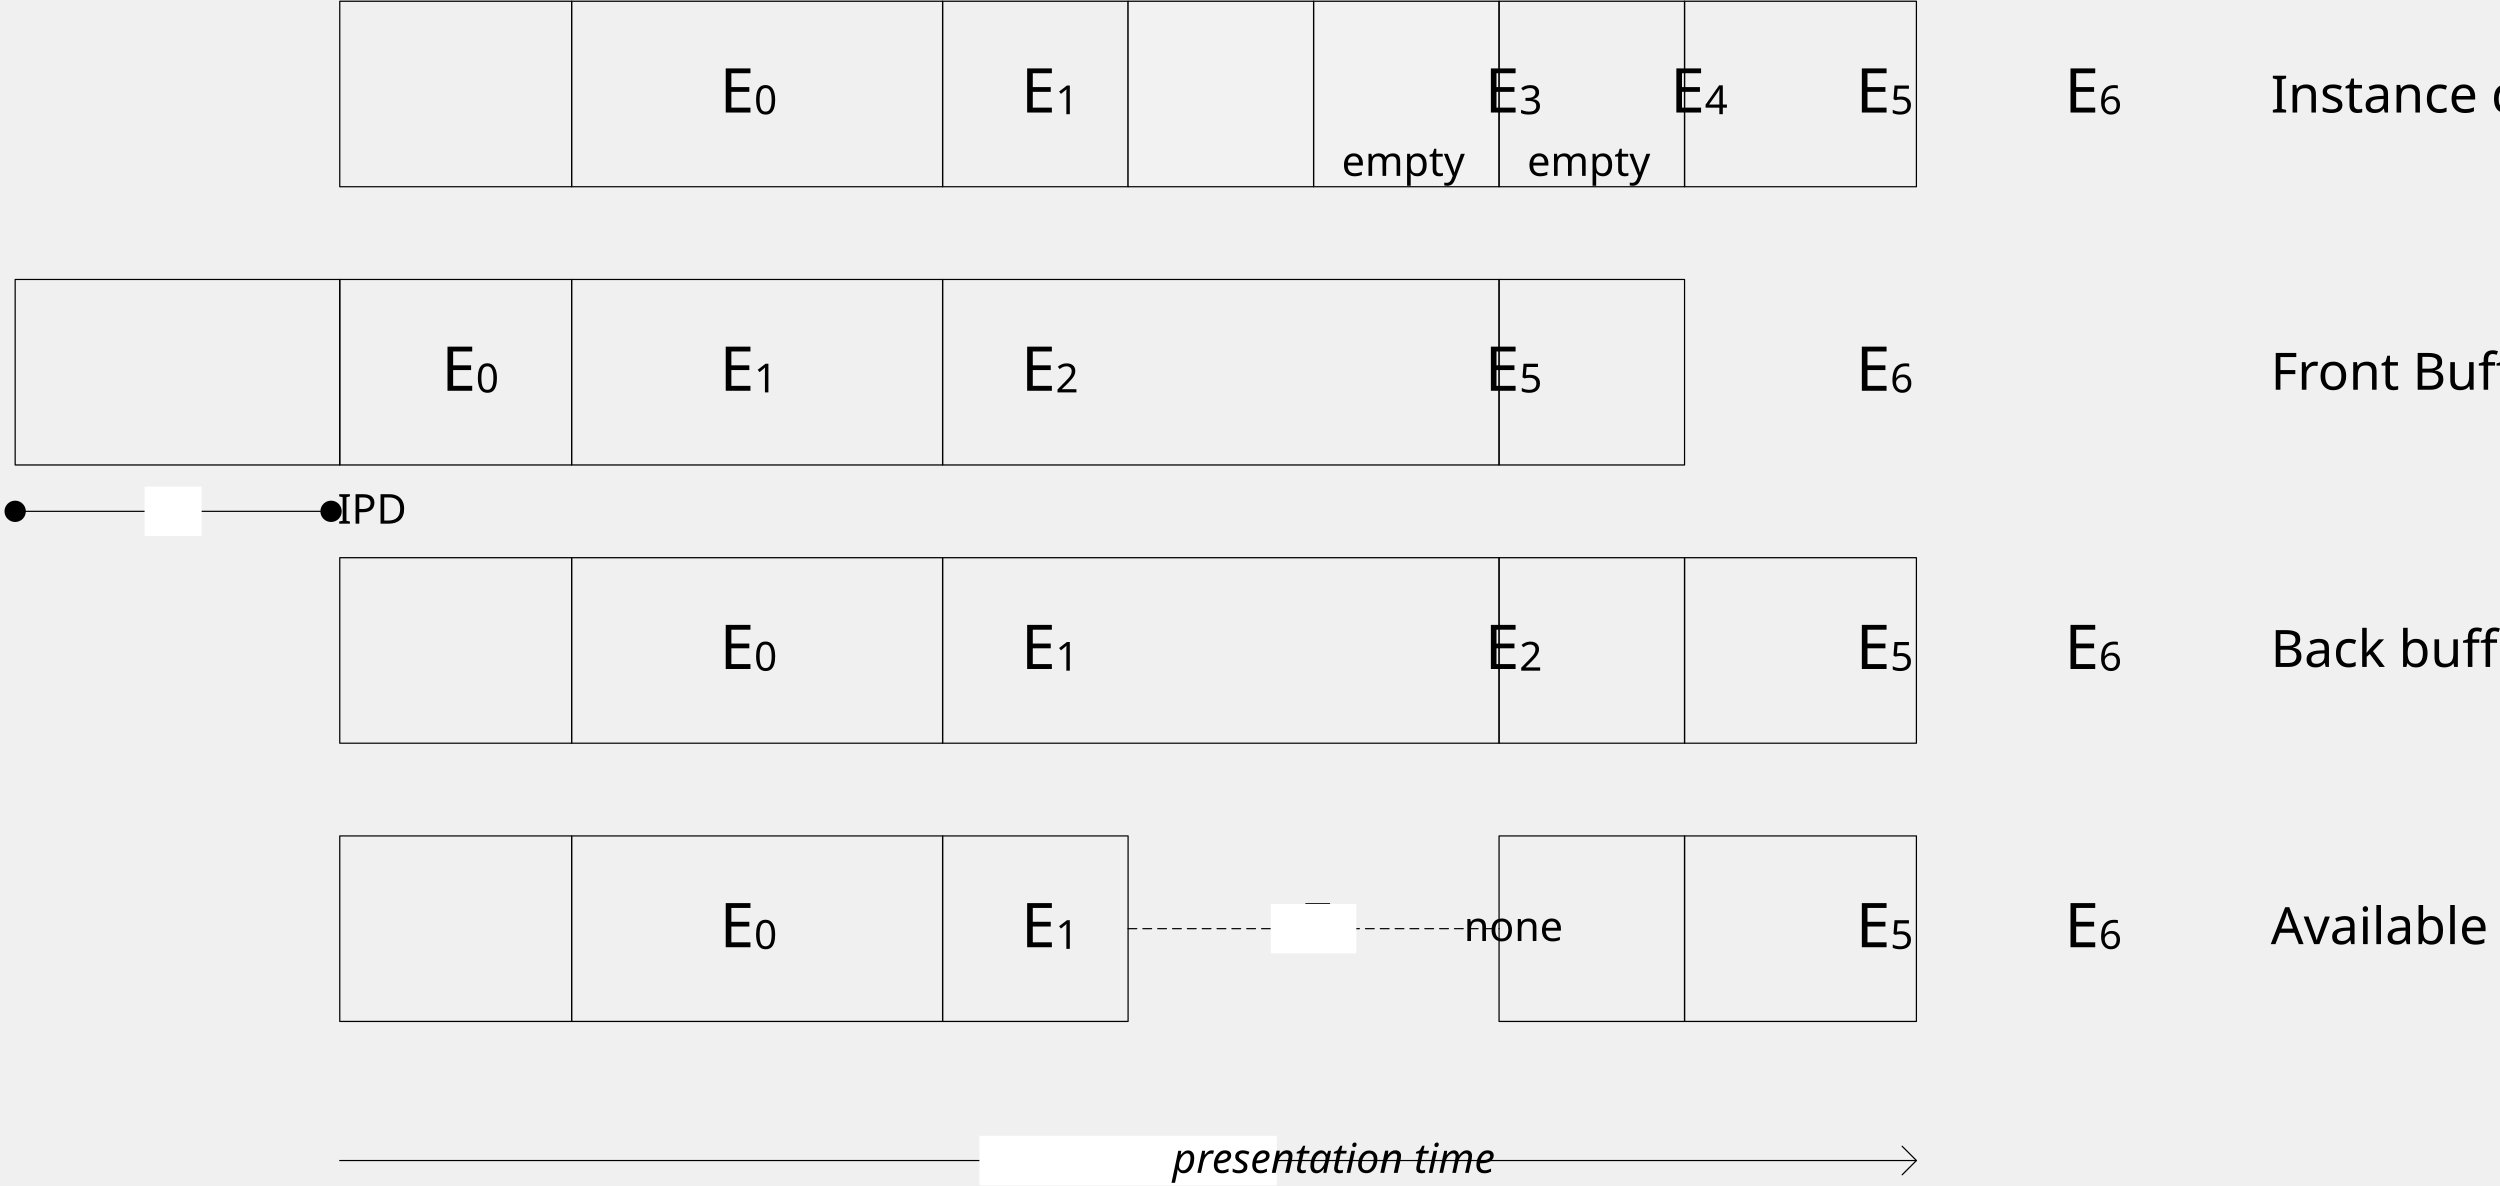
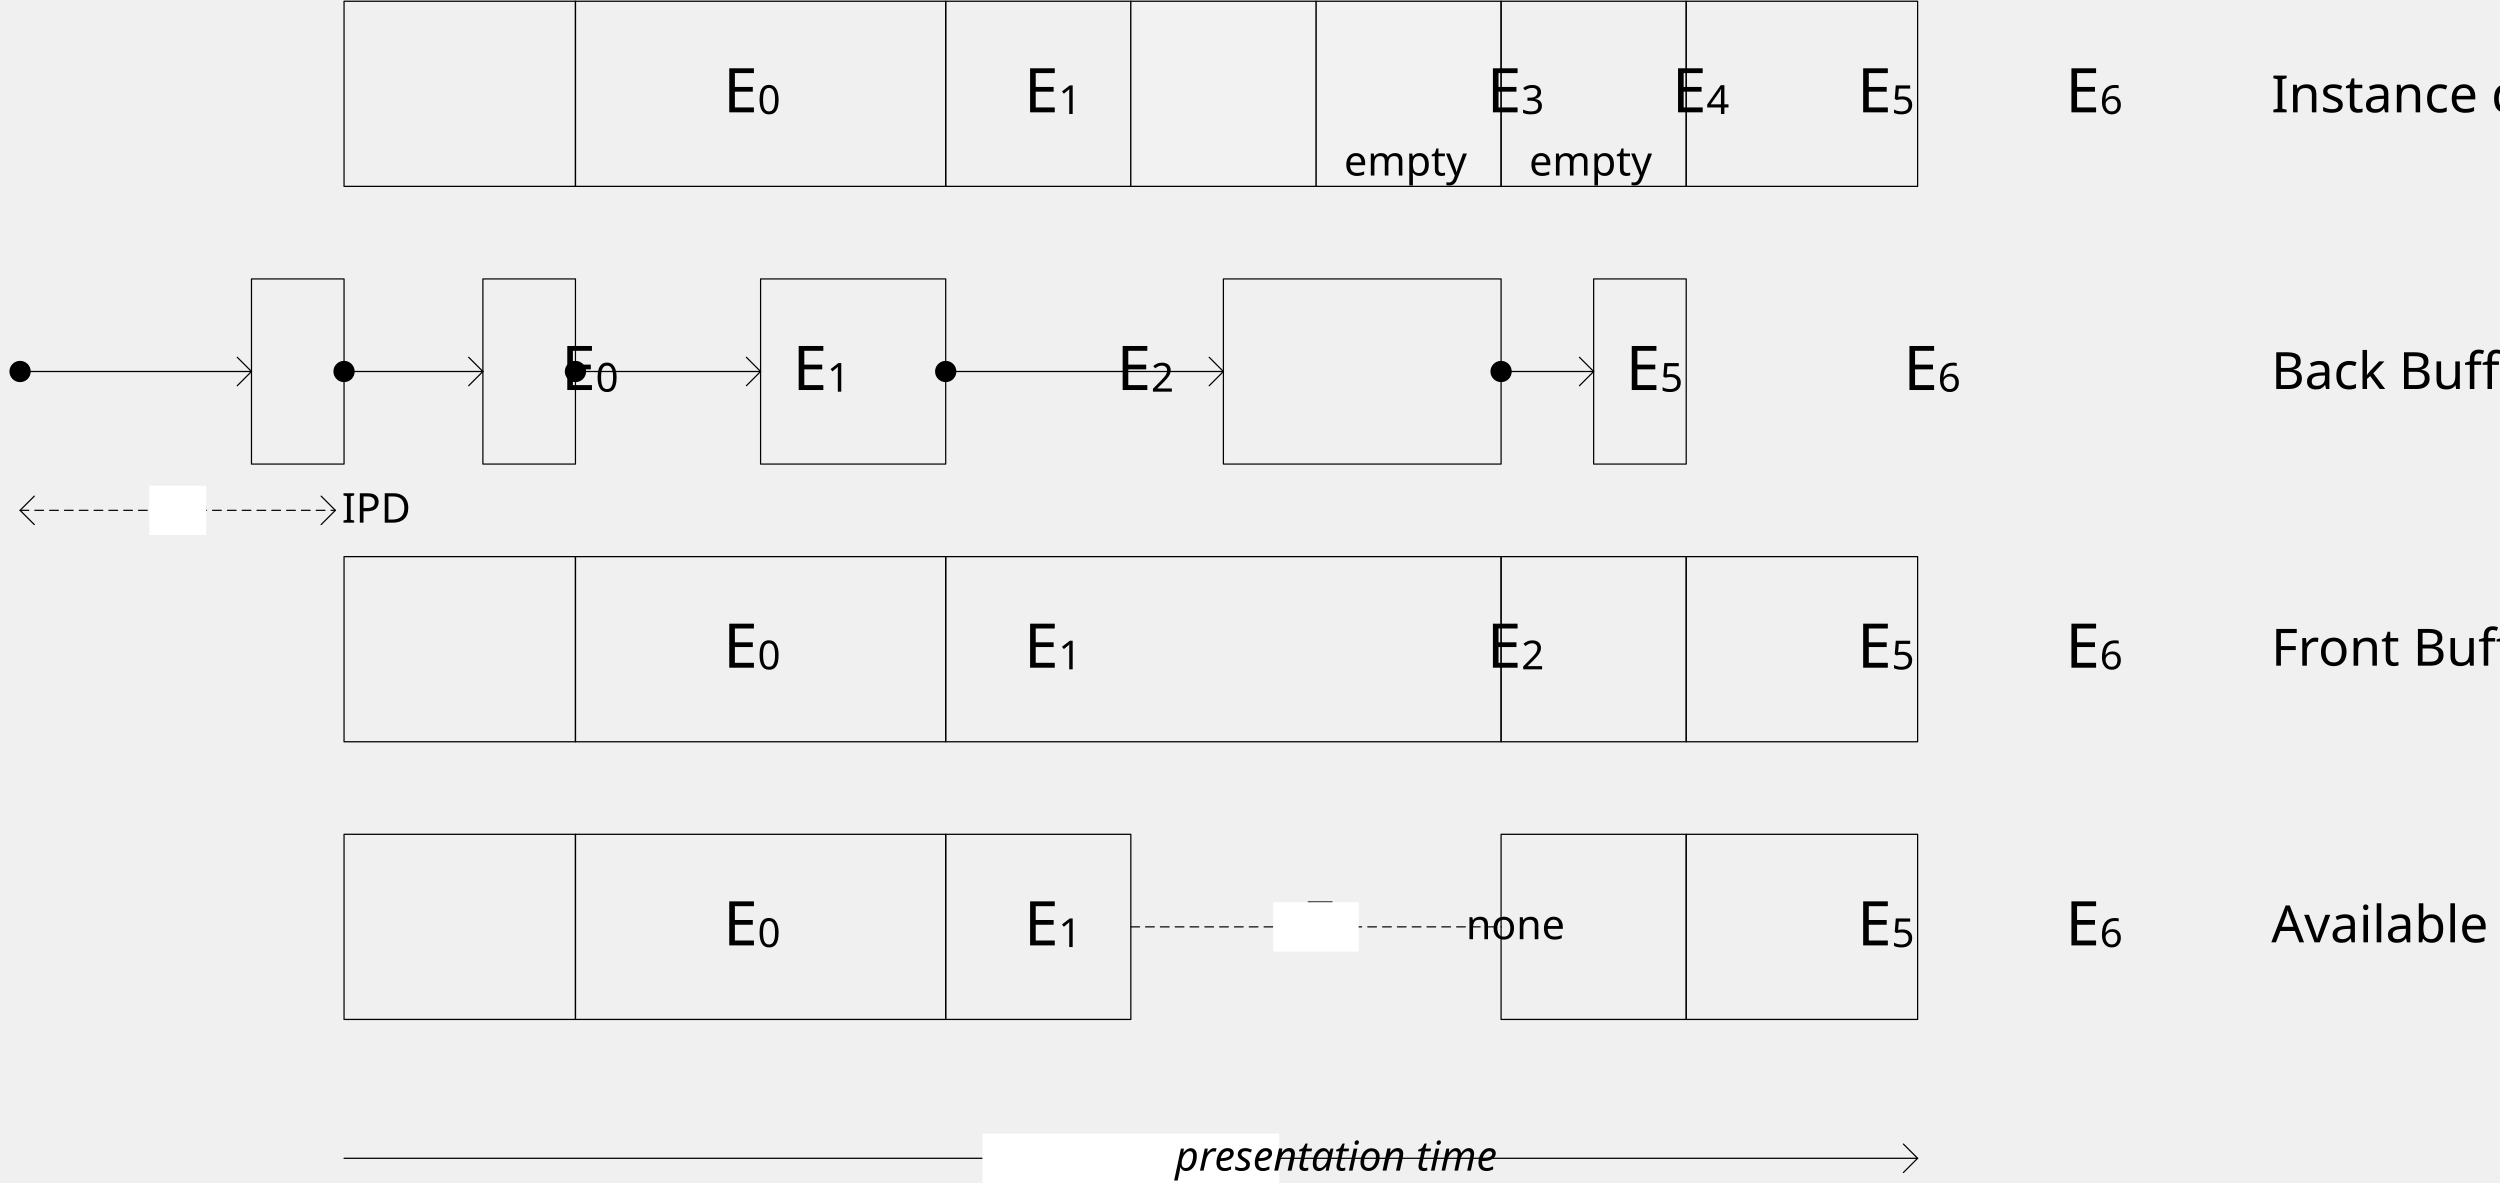
- <svg xmlns="http://www.w3.org/2000/svg" xmlns:ns1="http://schemas.microsoft.com/visio/2003/SVGExtensions/" xmlns:xlink="http://www.w3.org/1999/xlink" width="6.739in" height="3.195in" viewBox="0 0 485.177 230.04" xml:space="preserve" color-interpolation-filters="sRGB" class="st14">
+ <svg xmlns="http://www.w3.org/2000/svg" xmlns:ns1="http://schemas.microsoft.com/visio/2003/SVGExtensions/" xmlns:xlink="http://www.w3.org/1999/xlink" width="6.752in" height="3.195in" viewBox="0 0 486.153 230.04" xml:space="preserve" color-interpolation-filters="sRGB" class="st15">
  <ns1:documentProperties ns1:langID="1033" ns1:viewMarkup="false" />
  <style type="text/css">
	
		.st1 {fill:none;stroke:#000000;stroke-linecap:round;stroke-linejoin:round;stroke-width:0.24}
		.st2 {fill:#000000;font-family:Calibri;font-size:1em}
		.st3 {baseline-shift:-32.494%;font-size:0.65em}
- 		.st4 {marker-end:url(#mrkr10-21);marker-start:url(#mrkr10-19);stroke:#000000;stroke-linecap:round;stroke-linejoin:round;stroke-width:0.24}
+ 		.st4 {marker-end:url(#mrkr1-21);marker-start:url(#mrkr1-19);stroke:#000000;stroke-dasharray:1.68,1.2;stroke-linecap:round;stroke-linejoin:round;stroke-width:0.24}
		.st5 {fill:#000000;fill-opacity:1;stroke:#000000;stroke-opacity:1;stroke-width:0.087}
		.st6 {fill:#ffffff;stroke:none;stroke-linecap:butt;stroke-width:7.2}
		.st7 {fill:#000000;font-family:Calibri;font-size:0.667em}
		.st8 {fill:none;stroke:none;stroke-linecap:round;stroke-linejoin:round;stroke-width:0.75}
		.st9 {fill:#000000;font-family:Calibri;font-size:0.833em}
		.st10 {fill:#f2f2f2;stroke:#000000;stroke-linecap:round;stroke-linejoin:round;stroke-width:0.24}
		.st11 {stroke:#000000;stroke-dasharray:1.68,1.2;stroke-linecap:round;stroke-linejoin:round;stroke-width:0.24}
- 		.st12 {marker-end:url(#mrkr1-128);stroke:#000000;stroke-linecap:round;stroke-linejoin:round;stroke-width:0.24}
+ 		.st12 {marker-end:url(#mrkr1-21);stroke:#000000;stroke-linecap:round;stroke-linejoin:round;stroke-width:0.24}
		.st13 {fill:#000000;font-family:Calibri;font-size:0.667em;font-style:italic}
- 		.st14 {fill:none;fill-rule:evenodd;font-size:12px;overflow:visible;stroke-linecap:square;stroke-miterlimit:3}
+ 		.st14 {marker-end:url(#mrkr1-21);marker-start:url(#mrkr10-136);stroke:#000000;stroke-linecap:round;stroke-linejoin:round;stroke-width:0.24}
+ 		.st15 {fill:none;fill-rule:evenodd;font-size:12px;overflow:visible;stroke-linecap:square;stroke-miterlimit:3}
	
	</style>
  <defs id="Markers">
+     <g id="lend1">
+       <path d="M 1 -1 L 0 0 L 1 1 " style="stroke-linecap:round;stroke-linejoin:round;fill:none" />
+     </g>
+     <marker id="mrkr1-19" class="st5" ns1:arrowType="1" ns1:arrowSize="2" orient="auto" markerUnits="strokeWidth" overflow="visible">
+       <use xlink:href="#lend1" transform="scale(11.5) " />
+     </marker>
+     <marker id="mrkr1-21" class="st5" ns1:arrowType="1" ns1:arrowSize="2" orient="auto" markerUnits="strokeWidth" overflow="visible">
+       <use xlink:href="#lend1" transform="scale(-11.5,-11.5) " />
+     </marker>
    <g id="lend10">
      <path d="M 0 0.75 C -0.414 0.75 -0.75 0.414 -0.75 0 -0.75 -0.414 -0.414 -0.75 0 -0.75 0.414 -0.75 0.75 -0.414 0.75 0 0.75 0.414 0.414 0.75 0 0.75 Z " style="stroke:none" />
    </g>
-     <marker id="mrkr10-19" class="st5" ns1:arrowType="10" ns1:arrowSize="2" ns1:setback="7.125" refX="7.125" orient="auto" markerUnits="strokeWidth" overflow="visible">
+     <marker id="mrkr10-136" class="st5" ns1:arrowType="10" ns1:arrowSize="2" ns1:setback="7.125" refX="7.125" orient="auto" markerUnits="strokeWidth" overflow="visible">
      <use xlink:href="#lend10" transform="scale(11.5) " />
-     </marker>
-     <marker id="mrkr10-21" class="st5" ns1:arrowType="10" ns1:arrowSize="2" ns1:setback="8.625" refX="-8.625" orient="auto" markerUnits="strokeWidth" overflow="visible">
-       <use xlink:href="#lend10" transform="scale(-11.5,-11.5) " />
-     </marker>
-     <g id="lend1">
-       <path d="M 1 -1 L 0 0 L 1 1 " style="stroke-linecap:round;stroke-linejoin:round;fill:none" />
-     </g>
-     <marker id="mrkr1-128" class="st5" ns1:arrowType="1" ns1:arrowSize="2" orient="auto" markerUnits="strokeWidth" overflow="visible">
-       <use xlink:href="#lend1" transform="scale(-11.5,-11.5) " />
    </marker>
  </defs>
  <g ns1:mID="0" ns1:index="1" ns1:groupContext="foregroundPage">
    <ns1:pageProperties ns1:drawingScale="1" ns1:pageScale="1" ns1:drawingUnits="0" ns1:shadowOffsetX="9" ns1:shadowOffsetY="-9" />
-     <g id="shape35-1" ns1:mID="35" ns1:groupContext="shape" transform="translate(110.927,-31.7999)">
+     <g id="shape35-1" ns1:mID="35" ns1:groupContext="shape" transform="translate(111.903,-31.7999)">
      <ns1:textBlock ns1:margins="rect(4,4,4,4)" />
      <ns1:textRect cx="36" cy="212.04" width="72" height="36" />
      <rect x="0" y="194.04" width="72" height="36" class="st1" />
      <text x="31.09" y="215.64" class="st2" ns1:langID="1033">
        <ns1:paragraph ns1:horizAlign="1" />
        <ns1:tabList />E<tspan dy="-0.284em" class="st3" ns1:baseFontSize="12">1</tspan>
      </text>
    </g>
-     <g id="shape36-5" ns1:mID="36" ns1:groupContext="shape" transform="translate(182.927,-31.7999)">
+     <g id="shape36-5" ns1:mID="36" ns1:groupContext="shape" transform="translate(183.903,-31.7999)">
      <ns1:textBlock ns1:margins="rect(4,4,4,4)" />
      <ns1:textRect cx="18" cy="212.04" width="36" height="36" />
      <rect x="0" y="194.04" width="36" height="36" class="st1" />
      <text x="13.09" y="215.64" class="st2" ns1:langID="1033">
        <ns1:paragraph ns1:horizAlign="1" />
        <ns1:tabList />E<tspan dy="-0.284em" class="st3" ns1:baseFontSize="12">2</tspan>
      </text>
    </g>
-     <g id="shape49-9" ns1:mID="49" ns1:groupContext="shape" transform="translate(65.9274,-31.7999)">
+     <g id="shape49-9" ns1:mID="49" ns1:groupContext="shape" transform="translate(66.9032,-31.7999)">
      <ns1:textBlock ns1:margins="rect(4,4,4,4)" />
      <ns1:textRect cx="22.5" cy="212.04" width="45" height="36" />
      <rect x="0" y="194.04" width="45" height="36" class="st1" />
      <text x="17.59" y="215.64" class="st2" ns1:langID="1033">
        <ns1:paragraph ns1:horizAlign="1" />
        <ns1:tabList />E<tspan dy="-0.284em" class="st3" ns1:baseFontSize="12">0</tspan>
      </text>
    </g>
-     <g id="shape50-13" ns1:mID="50" ns1:groupContext="shape" transform="translate(2.92742,-130.8)">
+     <g id="shape50-13" ns1:mID="50" ns1:groupContext="shape" transform="translate(3.90323,-130.8)">
      <ns1:textBlock ns1:margins="rect(4,4,4,4)" />
      <ns1:textRect cx="30.656" cy="230.04" width="61.32" height="0" />
-       <path d="M1.71 230.04 L2.07 230.04 L59.24 230.04" class="st4" />
+       <path d="M0 230.04 L61.31 230.04" class="st4" />
      <rect ns1:rectContext="textBkgnd" x="25.121" y="225.24" width="11.07" height="9.6" class="st6" />
      <text x="25.12" y="232.44" class="st7" ns1:langID="1033">
        <ns1:paragraph ns1:horizAlign="1" />
        <ns1:tabList />IPD</text>
    </g>
-     <g id="shape51-24" ns1:mID="51" ns1:groupContext="shape" transform="translate(389.927,-202.403)">
+     <g id="shape51-24" ns1:mID="51" ns1:groupContext="shape" transform="translate(390.903,-202.403)">
      <ns1:textBlock ns1:margins="rect(4,4,4,4)" />
      <ns1:textRect cx="45" cy="221.238" width="90" height="17.604" />
      <rect x="0" y="212.436" width="90" height="17.604" class="st8" />
      <text x="4" y="224.24" class="st9" ns1:langID="1033">
        <ns1:paragraph />
        <ns1:tabList />Instance document</text>
    </g>
-     <g id="shape45-27" ns1:mID="45" ns1:groupContext="shape" transform="translate(110.927,-193.8)">
+     <g id="shape45-27" ns1:mID="45" ns1:groupContext="shape" transform="translate(111.903,-193.8)">
      <ns1:textBlock ns1:margins="rect(4,4,4,4)" />
      <ns1:textRect cx="36" cy="212.04" width="72" height="36" />
      <rect x="0" y="194.04" width="72" height="36" class="st1" />
      <text x="31.09" y="215.64" class="st2" ns1:langID="1033">
        <ns1:paragraph ns1:horizAlign="1" />
        <ns1:tabList />E<tspan dy="-0.284em" class="st3" ns1:baseFontSize="12">1</tspan>
      </text>
    </g>
-     <g id="shape48-31" ns1:mID="48" ns1:groupContext="shape" transform="translate(182.927,-193.8)">
+     <g id="shape48-31" ns1:mID="48" ns1:groupContext="shape" transform="translate(183.903,-193.8)">
      <ns1:textBlock ns1:margins="rect(4,4,4,4)" />
      <ns1:textRect cx="18" cy="212.04" width="36" height="36" />
      <rect x="0" y="194.04" width="36" height="36" class="st1" />
      <text x="13.09" y="215.64" class="st2" ns1:langID="1033">
        <ns1:paragraph ns1:horizAlign="1" />
        <ns1:tabList />E<tspan dy="-0.284em" class="st3" ns1:baseFontSize="12">2</tspan>
      </text>
    </g>
-     <g id="shape52-35" ns1:mID="52" ns1:groupContext="shape" transform="translate(254.927,-193.8)">
+     <g id="shape52-35" ns1:mID="52" ns1:groupContext="shape" transform="translate(255.903,-193.8)">
      <ns1:textBlock ns1:margins="rect(4,4,4,4)" />
      <ns1:textRect cx="18" cy="212.04" width="36" height="36" />
      <rect x="0" y="194.04" width="36" height="36" class="st10" />
      <text x="13.09" y="215.64" class="st2" ns1:langID="1033">
        <ns1:paragraph ns1:horizAlign="1" />
        <ns1:tabList />E<tspan dy="-0.284em" class="st3" ns1:baseFontSize="12">4</tspan>
      </text>
    </g>
-     <g id="shape53-39" ns1:mID="53" ns1:groupContext="shape" transform="translate(290.927,-193.8)">
+     <g id="shape53-39" ns1:mID="53" ns1:groupContext="shape" transform="translate(291.903,-193.8)">
      <ns1:textBlock ns1:margins="rect(4,4,4,4)" />
      <ns1:textRect cx="18" cy="212.04" width="36" height="36" />
      <rect x="0" y="194.04" width="36" height="36" class="st1" />
      <text x="13.09" y="215.64" class="st2" ns1:langID="1033">
        <ns1:paragraph ns1:horizAlign="1" />
        <ns1:tabList />E<tspan dy="-0.284em" class="st3" ns1:baseFontSize="12">5</tspan>
      </text>
    </g>
-     <g id="shape55-43" ns1:mID="55" ns1:groupContext="shape" transform="translate(326.927,-193.8)">
+     <g id="shape55-43" ns1:mID="55" ns1:groupContext="shape" transform="translate(327.903,-193.8)">
      <ns1:textBlock ns1:margins="rect(4,4,4,4)" />
      <ns1:textRect cx="22.5" cy="212.04" width="45" height="36" />
      <rect x="0" y="194.04" width="45" height="36" class="st1" />
      <text x="17.59" y="215.64" class="st2" ns1:langID="1033">
        <ns1:paragraph ns1:horizAlign="1" />
        <ns1:tabList />E<tspan dy="-0.284em" class="st3" ns1:baseFontSize="12">6</tspan>
      </text>
    </g>
-     <g id="shape56-47" ns1:mID="56" ns1:groupContext="shape" transform="translate(218.927,-193.8)">
+     <g id="shape56-47" ns1:mID="56" ns1:groupContext="shape" transform="translate(219.903,-193.8)">
      <ns1:textBlock ns1:margins="rect(4,4,4,4)" />
      <ns1:textRect cx="18" cy="212.04" width="36" height="36" />
      <rect x="0" y="194.04" width="36" height="36" class="st10" />
      <text x="13.09" y="215.64" class="st2" ns1:langID="1033">
        <ns1:paragraph ns1:horizAlign="1" />
        <ns1:tabList />E<tspan dy="-0.284em" class="st3" ns1:baseFontSize="12">3</tspan>
      </text>
    </g>
-     <g id="shape57-51" ns1:mID="57" ns1:groupContext="shape" transform="translate(218.927,-193.8)">
+     <g id="shape57-51" ns1:mID="57" ns1:groupContext="shape" transform="translate(219.903,-193.8)">
      <ns1:textBlock ns1:margins="rect(4,4,4,4)" />
      <ns1:textRect cx="18" cy="225.54" width="36.01" height="9" />
      <rect x="0" y="221.04" width="36" height="9" class="st8" />
      <text x="4" y="227.94" class="st7" ns1:langID="1033">
        <ns1:paragraph />
        <ns1:tabList />empty</text>
    </g>
-     <g id="shape58-54" ns1:mID="58" ns1:groupContext="shape" transform="translate(254.927,-193.8)">
+     <g id="shape58-54" ns1:mID="58" ns1:groupContext="shape" transform="translate(255.903,-193.8)">
      <ns1:textBlock ns1:margins="rect(4,4,4,4)" />
      <ns1:textRect cx="18" cy="225.54" width="36" height="9" />
      <rect x="0" y="221.04" width="36" height="9" class="st8" />
      <text x="4" y="227.94" class="st7" ns1:langID="1033">
        <ns1:paragraph />
        <ns1:tabList />empty</text>
    </g>
-     <g id="shape59-57" ns1:mID="59" ns1:groupContext="shape" transform="translate(65.9274,-193.8)">
+     <g id="shape59-57" ns1:mID="59" ns1:groupContext="shape" transform="translate(66.9032,-193.8)">
      <ns1:textBlock ns1:margins="rect(4,4,4,4)" />
      <ns1:textRect cx="22.5" cy="212.04" width="45" height="36" />
      <rect x="0" y="194.04" width="45" height="36" class="st1" />
      <text x="17.59" y="215.64" class="st2" ns1:langID="1033">
        <ns1:paragraph ns1:horizAlign="1" />
        <ns1:tabList />E<tspan dy="-0.284em" class="st3" ns1:baseFontSize="12">0</tspan>
      </text>
    </g>
-     <g id="shape60-61" ns1:mID="60" ns1:groupContext="shape" transform="translate(65.9274,-139.8)">
-       <ns1:textBlock ns1:margins="rect(4,4,4,4)" />
-       <ns1:textRect cx="22.5" cy="212.04" width="45" height="36" />
-       <rect x="0" y="194.04" width="45" height="36" class="st1" />
-       <text x="17.59" y="215.64" class="st2" ns1:langID="1033">
+     <g id="shape60-61" ns1:mID="60" ns1:groupContext="shape" transform="translate(93.9032,-139.8)">
+       <ns1:textBlock ns1:margins="rect(4,4,4,4)" />
+       <ns1:textRect cx="9" cy="212.04" width="18" height="36" />
+       <rect x="0" y="194.04" width="18" height="36" class="st1" />
+       <text x="4.09" y="215.64" class="st2" ns1:langID="1033">
        <ns1:paragraph ns1:horizAlign="1" />
        <ns1:tabList />E<tspan dy="-0.284em" class="st3" ns1:baseFontSize="12">1</tspan>
      </text>
    </g>
-     <g id="shape61-65" ns1:mID="61" ns1:groupContext="shape" transform="translate(110.927,-139.8)">
+     <g id="shape61-65" ns1:mID="61" ns1:groupContext="shape" transform="translate(147.903,-139.8)">
+       <ns1:textBlock ns1:margins="rect(4,4,4,4)" />
+       <ns1:textRect cx="18" cy="212.04" width="36" height="36" />
+       <rect x="0" y="194.04" width="36" height="36" class="st1" />
+       <text x="13.09" y="215.64" class="st2" ns1:langID="1033">
+         <ns1:paragraph ns1:horizAlign="1" />
+         <ns1:tabList />E<tspan dy="-0.284em" class="st3" ns1:baseFontSize="12">2</tspan>
+       </text>
+     </g>
+     <g id="shape68-69" ns1:mID="68" ns1:groupContext="shape" transform="translate(48.9032,-139.8)">
+       <ns1:textBlock ns1:margins="rect(4,4,4,4)" />
+       <ns1:textRect cx="9" cy="212.04" width="18" height="36" />
+       <rect x="0" y="194.04" width="18" height="36" class="st1" />
+       <text x="4.09" y="215.64" class="st2" ns1:langID="1033">
+         <ns1:paragraph ns1:horizAlign="1" />
+         <ns1:tabList />E<tspan dy="-0.284em" class="st3" ns1:baseFontSize="12">0</tspan>
+       </text>
+     </g>
+     <g id="shape69-73" ns1:mID="69" ns1:groupContext="shape" transform="translate(390.903,-148.602)">
+       <ns1:textBlock ns1:margins="rect(4,4,4,4)" />
+       <ns1:textRect cx="31.5" cy="221.238" width="63" height="17.604" />
+       <rect x="0" y="212.436" width="63" height="17.604" class="st8" />
+       <text x="4" y="224.24" class="st9" ns1:langID="1033">
+         <ns1:paragraph />
+         <ns1:tabList />Back Buffer</text>
+     </g>
+     <g id="shape70-76" ns1:mID="70" ns1:groupContext="shape" transform="translate(390.903,-40.9981)">
+       <ns1:textBlock ns1:margins="rect(4,4,4,4)" />
+       <ns1:textRect cx="47.25" cy="221.238" width="94.5" height="17.604" />
+       <rect x="0" y="212.436" width="94.5" height="17.604" class="st8" />
+       <text x="4" y="224.24" class="st9" ns1:langID="1033">
+         <ns1:paragraph />
+         <ns1:tabList />Available for display</text>
+     </g>
+     <g id="shape43-79" ns1:mID="43" ns1:groupContext="shape" transform="translate(390.903,-94.7999)">
+       <ns1:textBlock ns1:margins="rect(4,4,4,4)" />
+       <ns1:textRect cx="31.5" cy="221.238" width="63" height="17.604" />
+       <rect x="0" y="212.436" width="63" height="17.604" class="st8" />
+       <text x="4" y="224.24" class="st9" ns1:langID="1033">
+         <ns1:paragraph />
+         <ns1:tabList />Front Buffer</text>
+     </g>
+     <g id="shape44-82" ns1:mID="44" ns1:groupContext="shape" transform="translate(111.903,-85.7999)">
      <ns1:textBlock ns1:margins="rect(4,4,4,4)" />
      <ns1:textRect cx="36" cy="212.04" width="72" height="36" />
      <rect x="0" y="194.04" width="72" height="36" class="st1" />
      <text x="31.09" y="215.64" class="st2" ns1:langID="1033">
        <ns1:paragraph ns1:horizAlign="1" />
-         <ns1:tabList />E<tspan dy="-0.284em" class="st3" ns1:baseFontSize="12">2</tspan>
-       </text>
-     </g>
-     <g id="shape68-69" ns1:mID="68" ns1:groupContext="shape" transform="translate(2.92742,-139.8)">
-       <ns1:textBlock ns1:margins="rect(4,4,4,4)" />
-       <ns1:textRect cx="31.5" cy="212.04" width="63" height="36" />
-       <rect x="0" y="194.04" width="63" height="36" class="st1" />
-       <text x="26.59" y="215.64" class="st2" ns1:langID="1033">
-         <ns1:paragraph ns1:horizAlign="1" />
-         <ns1:tabList />E<tspan dy="-0.284em" class="st3" ns1:baseFontSize="12">0</tspan>
-       </text>
-     </g>
-     <g id="shape69-73" ns1:mID="69" ns1:groupContext="shape" transform="translate(389.927,-148.602)">
-       <ns1:textBlock ns1:margins="rect(4,4,4,4)" />
-       <ns1:textRect cx="31.5" cy="221.238" width="63" height="17.604" />
-       <rect x="0" y="212.436" width="63" height="17.604" class="st8" />
-       <text x="4" y="224.24" class="st9" ns1:langID="1033">
-         <ns1:paragraph />
-         <ns1:tabList />Front Buffer</text>
-     </g>
-     <g id="shape70-76" ns1:mID="70" ns1:groupContext="shape" transform="translate(389.927,-40.9981)">
-       <ns1:textBlock ns1:margins="rect(4,4,4,4)" />
-       <ns1:textRect cx="47.25" cy="221.238" width="94.5" height="17.604" />
-       <rect x="0" y="212.436" width="94.5" height="17.604" class="st8" />
-       <text x="4" y="224.24" class="st9" ns1:langID="1033">
-         <ns1:paragraph />
-         <ns1:tabList />Available for display</text>
-     </g>
-     <g id="shape43-79" ns1:mID="43" ns1:groupContext="shape" transform="translate(389.927,-94.7999)">
-       <ns1:textBlock ns1:margins="rect(4,4,4,4)" />
-       <ns1:textRect cx="31.5" cy="221.238" width="63" height="17.604" />
-       <rect x="0" y="212.436" width="63" height="17.604" class="st8" />
-       <text x="4" y="224.24" class="st9" ns1:langID="1033">
-         <ns1:paragraph />
-         <ns1:tabList />Back buffer</text>
-     </g>
-     <g id="shape44-82" ns1:mID="44" ns1:groupContext="shape" transform="translate(110.927,-85.7999)">
-       <ns1:textBlock ns1:margins="rect(4,4,4,4)" />
-       <ns1:textRect cx="36" cy="212.04" width="72" height="36" />
-       <rect x="0" y="194.04" width="72" height="36" class="st1" />
-       <text x="31.09" y="215.64" class="st2" ns1:langID="1033">
-         <ns1:paragraph ns1:horizAlign="1" />
        <ns1:tabList />E<tspan dy="-0.284em" class="st3" ns1:baseFontSize="12">1</tspan>
      </text>
    </g>
-     <g id="shape46-86" ns1:mID="46" ns1:groupContext="shape" transform="translate(182.927,-85.7999)">
+     <g id="shape46-86" ns1:mID="46" ns1:groupContext="shape" transform="translate(183.903,-85.7999)">
      <ns1:textBlock ns1:margins="rect(4,4,4,4)" />
      <ns1:textRect cx="54" cy="212.04" width="108" height="36" />
      <rect x="0" y="194.04" width="108" height="36" class="st1" />
      <text x="49.09" y="215.64" class="st2" ns1:langID="1033">
        <ns1:paragraph ns1:horizAlign="1" />
        <ns1:tabList />E<tspan dy="-0.284em" class="st3" ns1:baseFontSize="12">2</tspan>
      </text>
    </g>
-     <g id="shape75-90" ns1:mID="75" ns1:groupContext="shape" transform="translate(65.9274,-85.7999)">
+     <g id="shape75-90" ns1:mID="75" ns1:groupContext="shape" transform="translate(66.9032,-85.7999)">
      <ns1:textBlock ns1:margins="rect(4,4,4,4)" />
      <ns1:textRect cx="22.5" cy="212.04" width="45" height="36" />
      <rect x="0" y="194.04" width="45" height="36" class="st1" />
      <text x="17.59" y="215.64" class="st2" ns1:langID="1033">
        <ns1:paragraph ns1:horizAlign="1" />
        <ns1:tabList />E<tspan dy="-0.284em" class="st3" ns1:baseFontSize="12">0</tspan>
      </text>
    </g>
-     <g id="shape37-94" ns1:mID="37" ns1:groupContext="shape" transform="translate(218.927,-49.7999)">
+     <g id="shape37-94" ns1:mID="37" ns1:groupContext="shape" transform="translate(219.903,-49.7999)">
      <ns1:textBlock ns1:margins="rect(4,4,4,4)" />
      <ns1:textRect cx="36" cy="230.04" width="72" height="0" />
      <path d="M0 230.04 L72 230.04" class="st11" />
      <rect ns1:rectContext="textBkgnd" x="27.697" y="225.24" width="16.605" height="9.6" class="st6" />
      <text x="27.7" y="232.44" class="st7" ns1:langID="1033">
        <ns1:paragraph ns1:horizAlign="1" />
        <ns1:tabList />none</text>
    </g>
-     <g id="shape40-99" ns1:mID="40" ns1:groupContext="shape" transform="translate(182.927,-139.8)">
-       <ns1:textBlock ns1:margins="rect(4,4,4,4)" />
-       <ns1:textRect cx="54" cy="212.04" width="108" height="36" />
-       <rect x="0" y="194.04" width="108" height="36" class="st1" />
-       <text x="49.09" y="215.64" class="st2" ns1:langID="1033">
+     <g id="shape40-99" ns1:mID="40" ns1:groupContext="shape" transform="translate(237.903,-139.8)">
+       <ns1:textBlock ns1:margins="rect(4,4,4,4)" />
+       <ns1:textRect cx="27" cy="212.04" width="54" height="36" />
+       <rect x="0" y="194.04" width="54" height="36" class="st1" />
+       <text x="22.09" y="215.64" class="st2" ns1:langID="1033">
        <ns1:paragraph ns1:horizAlign="1" />
        <ns1:tabList />E<tspan dy="-0.284em" class="st3" ns1:baseFontSize="12">5</tspan>
      </text>
    </g>
-     <g id="shape41-103" ns1:mID="41" ns1:groupContext="shape" transform="translate(290.927,-139.8)">
-       <ns1:textBlock ns1:margins="rect(4,4,4,4)" />
-       <ns1:textRect cx="18" cy="212.04" width="36" height="36" />
-       <rect x="0" y="194.04" width="36" height="36" class="st1" />
-       <text x="13.09" y="215.64" class="st2" ns1:langID="1033">
+     <g id="shape41-103" ns1:mID="41" ns1:groupContext="shape" transform="translate(309.903,-139.8)">
+       <ns1:textBlock ns1:margins="rect(4,4,4,4)" />
+       <ns1:textRect cx="9" cy="212.04" width="18" height="36" />
+       <rect x="0" y="194.04" width="18" height="36" class="st1" />
+       <text x="4.09" y="215.64" class="st2" ns1:langID="1033">
        <ns1:paragraph ns1:horizAlign="1" />
        <ns1:tabList />E<tspan dy="-0.284em" class="st3" ns1:baseFontSize="12">6</tspan>
      </text>
    </g>
-     <g id="shape42-107" ns1:mID="42" ns1:groupContext="shape" transform="translate(290.927,-85.7999)">
+     <g id="shape42-107" ns1:mID="42" ns1:groupContext="shape" transform="translate(291.903,-85.7999)">
      <ns1:textBlock ns1:margins="rect(4,4,4,4)" />
      <ns1:textRect cx="18" cy="212.04" width="36" height="36" />
      <rect x="0" y="194.04" width="36" height="36" class="st1" />
      <text x="13.09" y="215.64" class="st2" ns1:langID="1033">
        <ns1:paragraph ns1:horizAlign="1" />
        <ns1:tabList />E<tspan dy="-0.284em" class="st3" ns1:baseFontSize="12">5</tspan>
      </text>
    </g>
-     <g id="shape47-111" ns1:mID="47" ns1:groupContext="shape" transform="translate(326.927,-85.7999)">
+     <g id="shape47-111" ns1:mID="47" ns1:groupContext="shape" transform="translate(327.903,-85.7999)">
      <ns1:textBlock ns1:margins="rect(4,4,4,4)" />
      <ns1:textRect cx="22.5" cy="212.04" width="45" height="36" />
      <rect x="0" y="194.04" width="45" height="36" class="st1" />
      <text x="17.59" y="215.64" class="st2" ns1:langID="1033">
        <ns1:paragraph ns1:horizAlign="1" />
        <ns1:tabList />E<tspan dy="-0.284em" class="st3" ns1:baseFontSize="12">6</tspan>
      </text>
    </g>
-     <g id="shape38-115" ns1:mID="38" ns1:groupContext="shape" transform="translate(290.927,-31.7999)">
+     <g id="shape38-115" ns1:mID="38" ns1:groupContext="shape" transform="translate(291.903,-31.7999)">
      <ns1:textBlock ns1:margins="rect(4,4,4,4)" />
      <ns1:textRect cx="18" cy="212.04" width="36" height="36" />
      <rect x="0" y="194.04" width="36" height="36" class="st1" />
      <text x="13.09" y="215.64" class="st2" ns1:langID="1033">
        <ns1:paragraph ns1:horizAlign="1" />
        <ns1:tabList />E<tspan dy="-0.284em" class="st3" ns1:baseFontSize="12">5</tspan>
      </text>
    </g>
-     <g id="shape39-119" ns1:mID="39" ns1:groupContext="shape" transform="translate(326.927,-31.7999)">
+     <g id="shape39-119" ns1:mID="39" ns1:groupContext="shape" transform="translate(327.903,-31.7999)">
      <ns1:textBlock ns1:margins="rect(4,4,4,4)" />
      <ns1:textRect cx="22.5" cy="212.04" width="45" height="36" />
      <rect x="0" y="194.04" width="45" height="36" class="st1" />
      <text x="17.59" y="215.64" class="st2" ns1:langID="1033">
        <ns1:paragraph ns1:horizAlign="1" />
        <ns1:tabList />E<tspan dy="-0.284em" class="st3" ns1:baseFontSize="12">6</tspan>
      </text>
    </g>
-     <g id="shape54-123" ns1:mID="54" ns1:groupContext="shape" transform="translate(65.9274,-4.79993)">
+     <g id="shape54-123" ns1:mID="54" ns1:groupContext="shape" transform="translate(66.9032,-4.79993)">
      <ns1:textBlock ns1:margins="rect(4,4,4,4)" />
      <ns1:textRect cx="153" cy="230.04" width="306" height="0" />
      <path d="M0 230.04 L306 230.04" class="st12" />
      <rect ns1:rectContext="textBkgnd" x="124.139" y="225.24" width="57.722" height="9.6" class="st6" />
      <text x="124.14" y="232.44" class="st13" ns1:langID="1033">
        <ns1:paragraph ns1:horizAlign="1" />
        <ns1:tabList />presentation time</text>
    </g>
+     <g id="shape76-130" ns1:mID="76" ns1:groupContext="shape" transform="translate(3.90323,-157.8)">
+       <path d="M1.71 230.04 L2.07 230.04 L45 230.04" class="st14" />
+     </g>
+     <g id="shape77-138" ns1:mID="77" ns1:groupContext="shape" transform="translate(66.9032,-157.8)">
+       <path d="M1.71 230.04 L2.07 230.04 L27 230.04" class="st14" />
+     </g>
+     <g id="shape78-145" ns1:mID="78" ns1:groupContext="shape" transform="translate(111.903,-157.8)">
+       <path d="M1.71 230.04 L2.07 230.04 L36 230.04" class="st14" />
+     </g>
+     <g id="shape79-152" ns1:mID="79" ns1:groupContext="shape" transform="translate(183.903,-157.8)">
+       <path d="M1.71 230.04 L2.07 230.04 L54 230.04" class="st14" />
+     </g>
+     <g id="shape80-159" ns1:mID="80" ns1:groupContext="shape" transform="translate(291.903,-157.8)">
+       <path d="M1.71 230.04 L2.07 230.04 L18 230.04" class="st14" />
+     </g>
  </g>
</svg>
